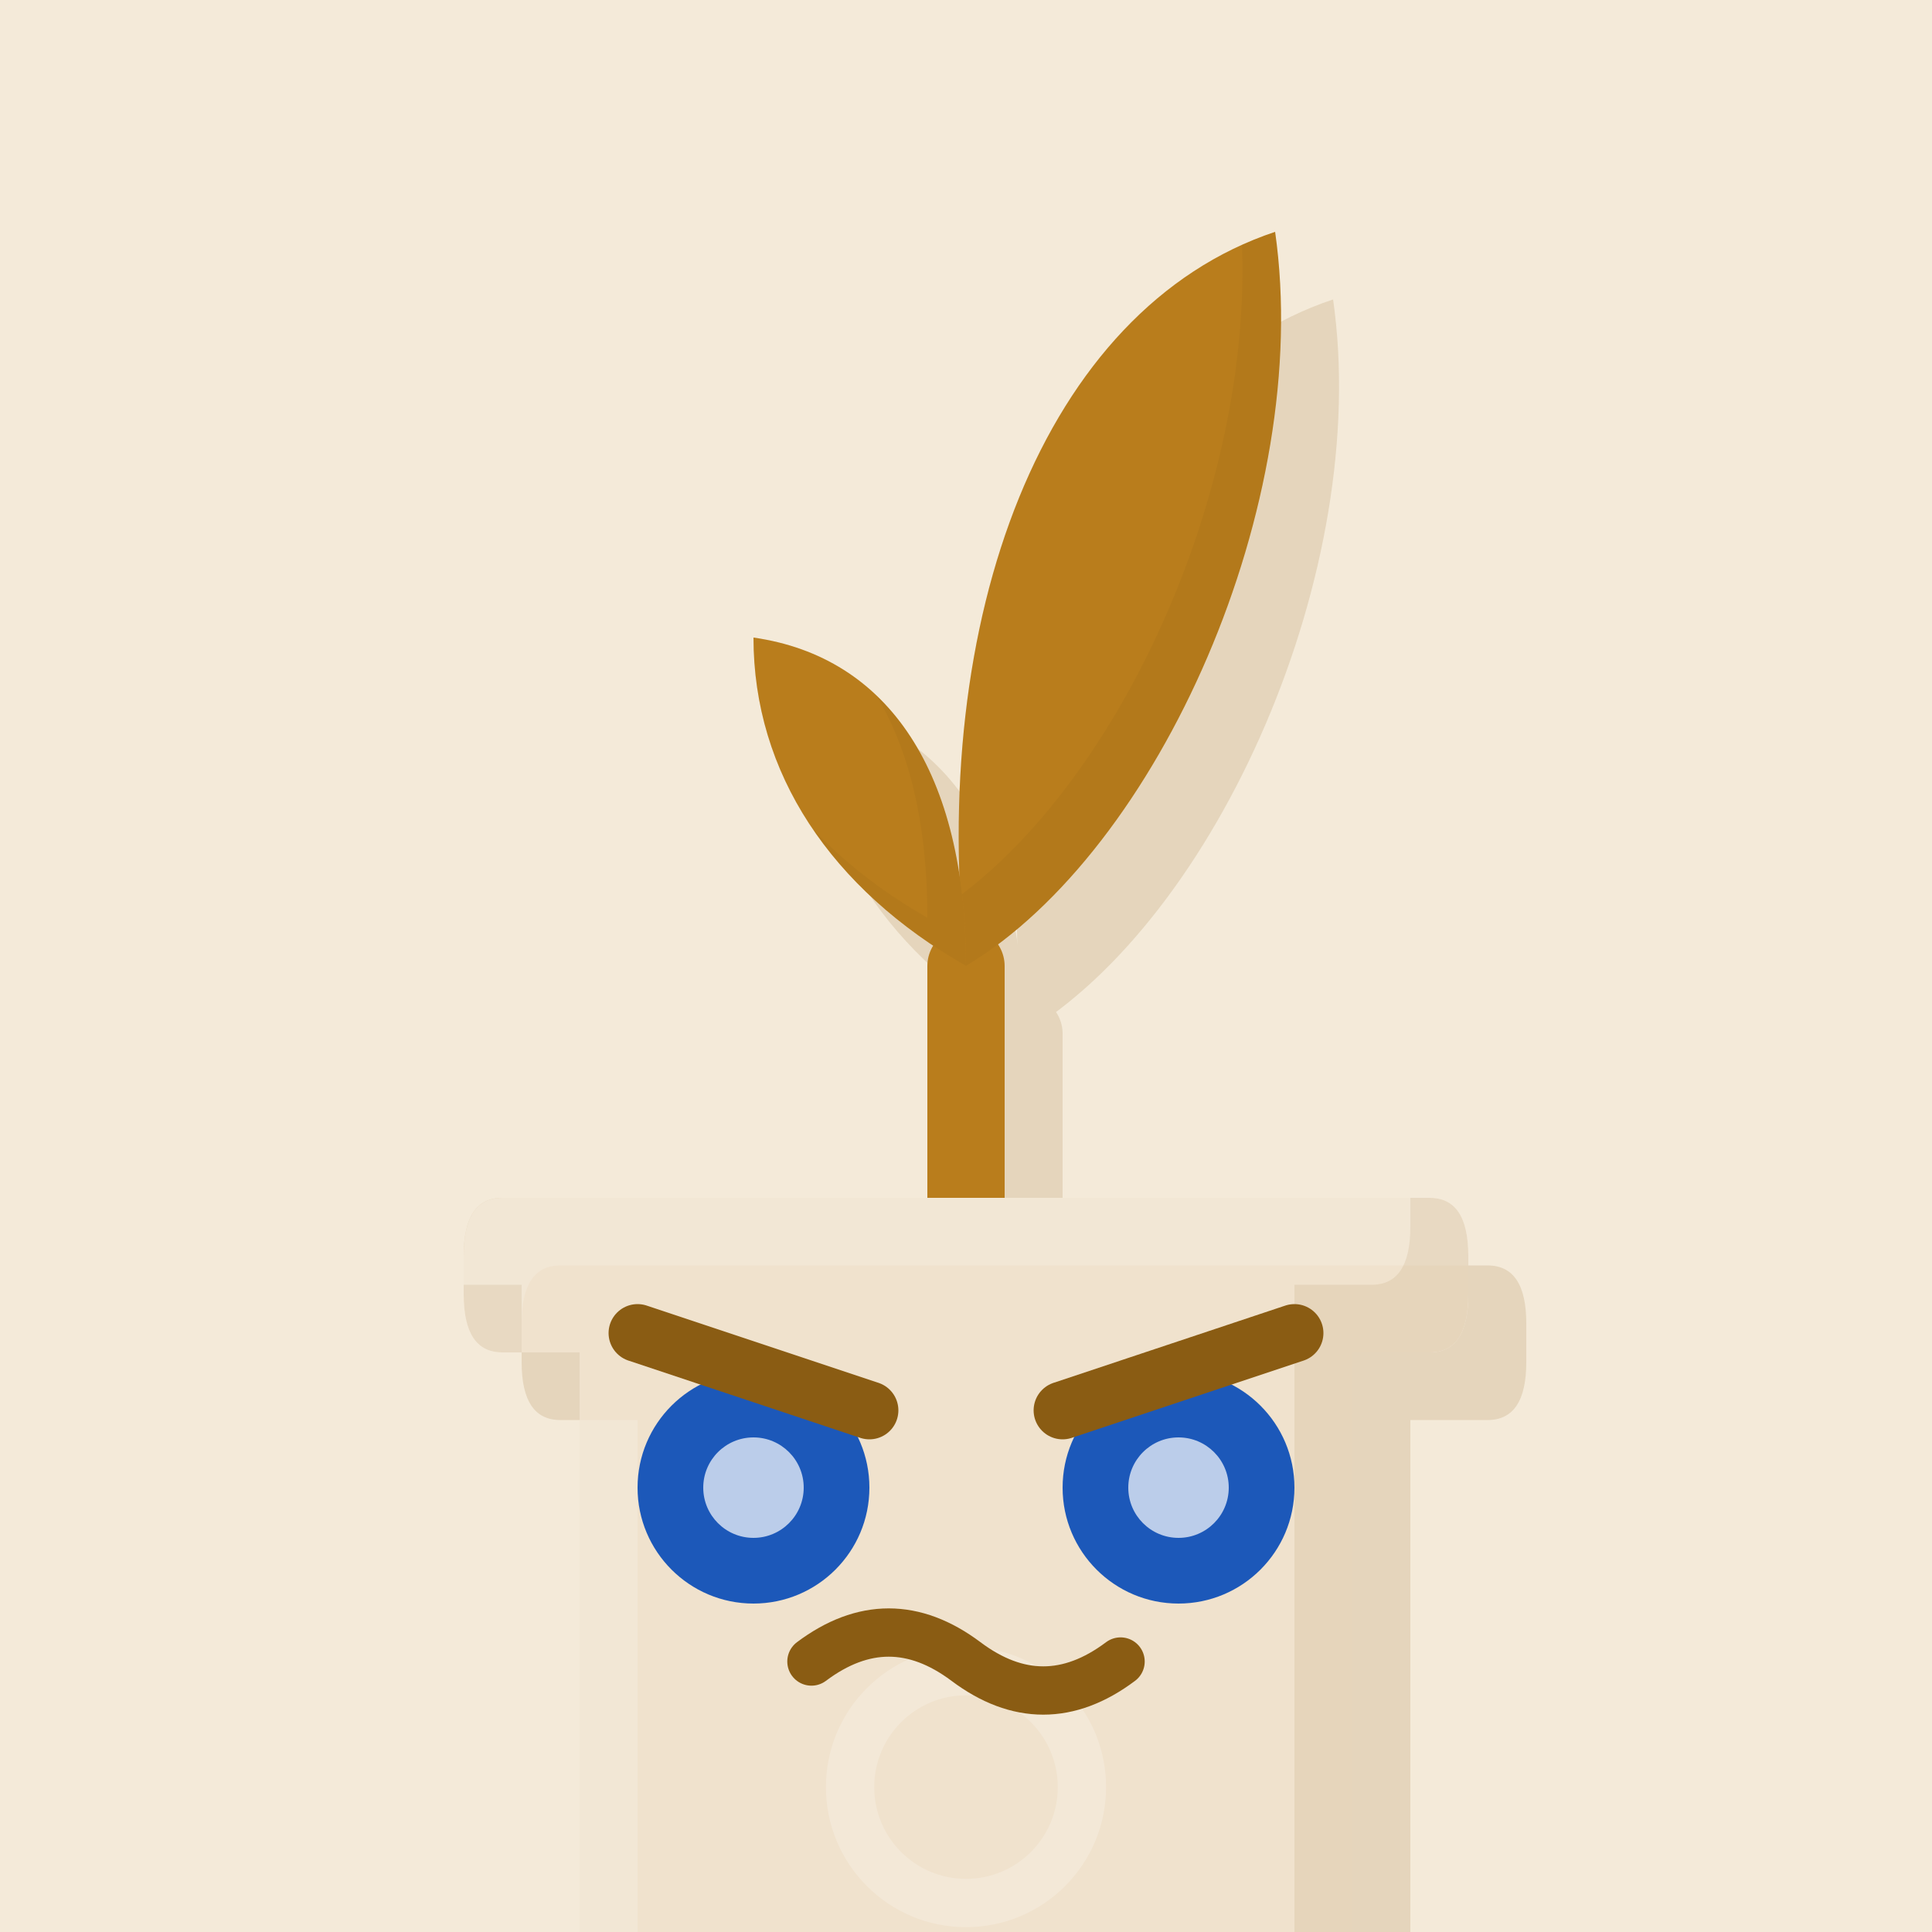
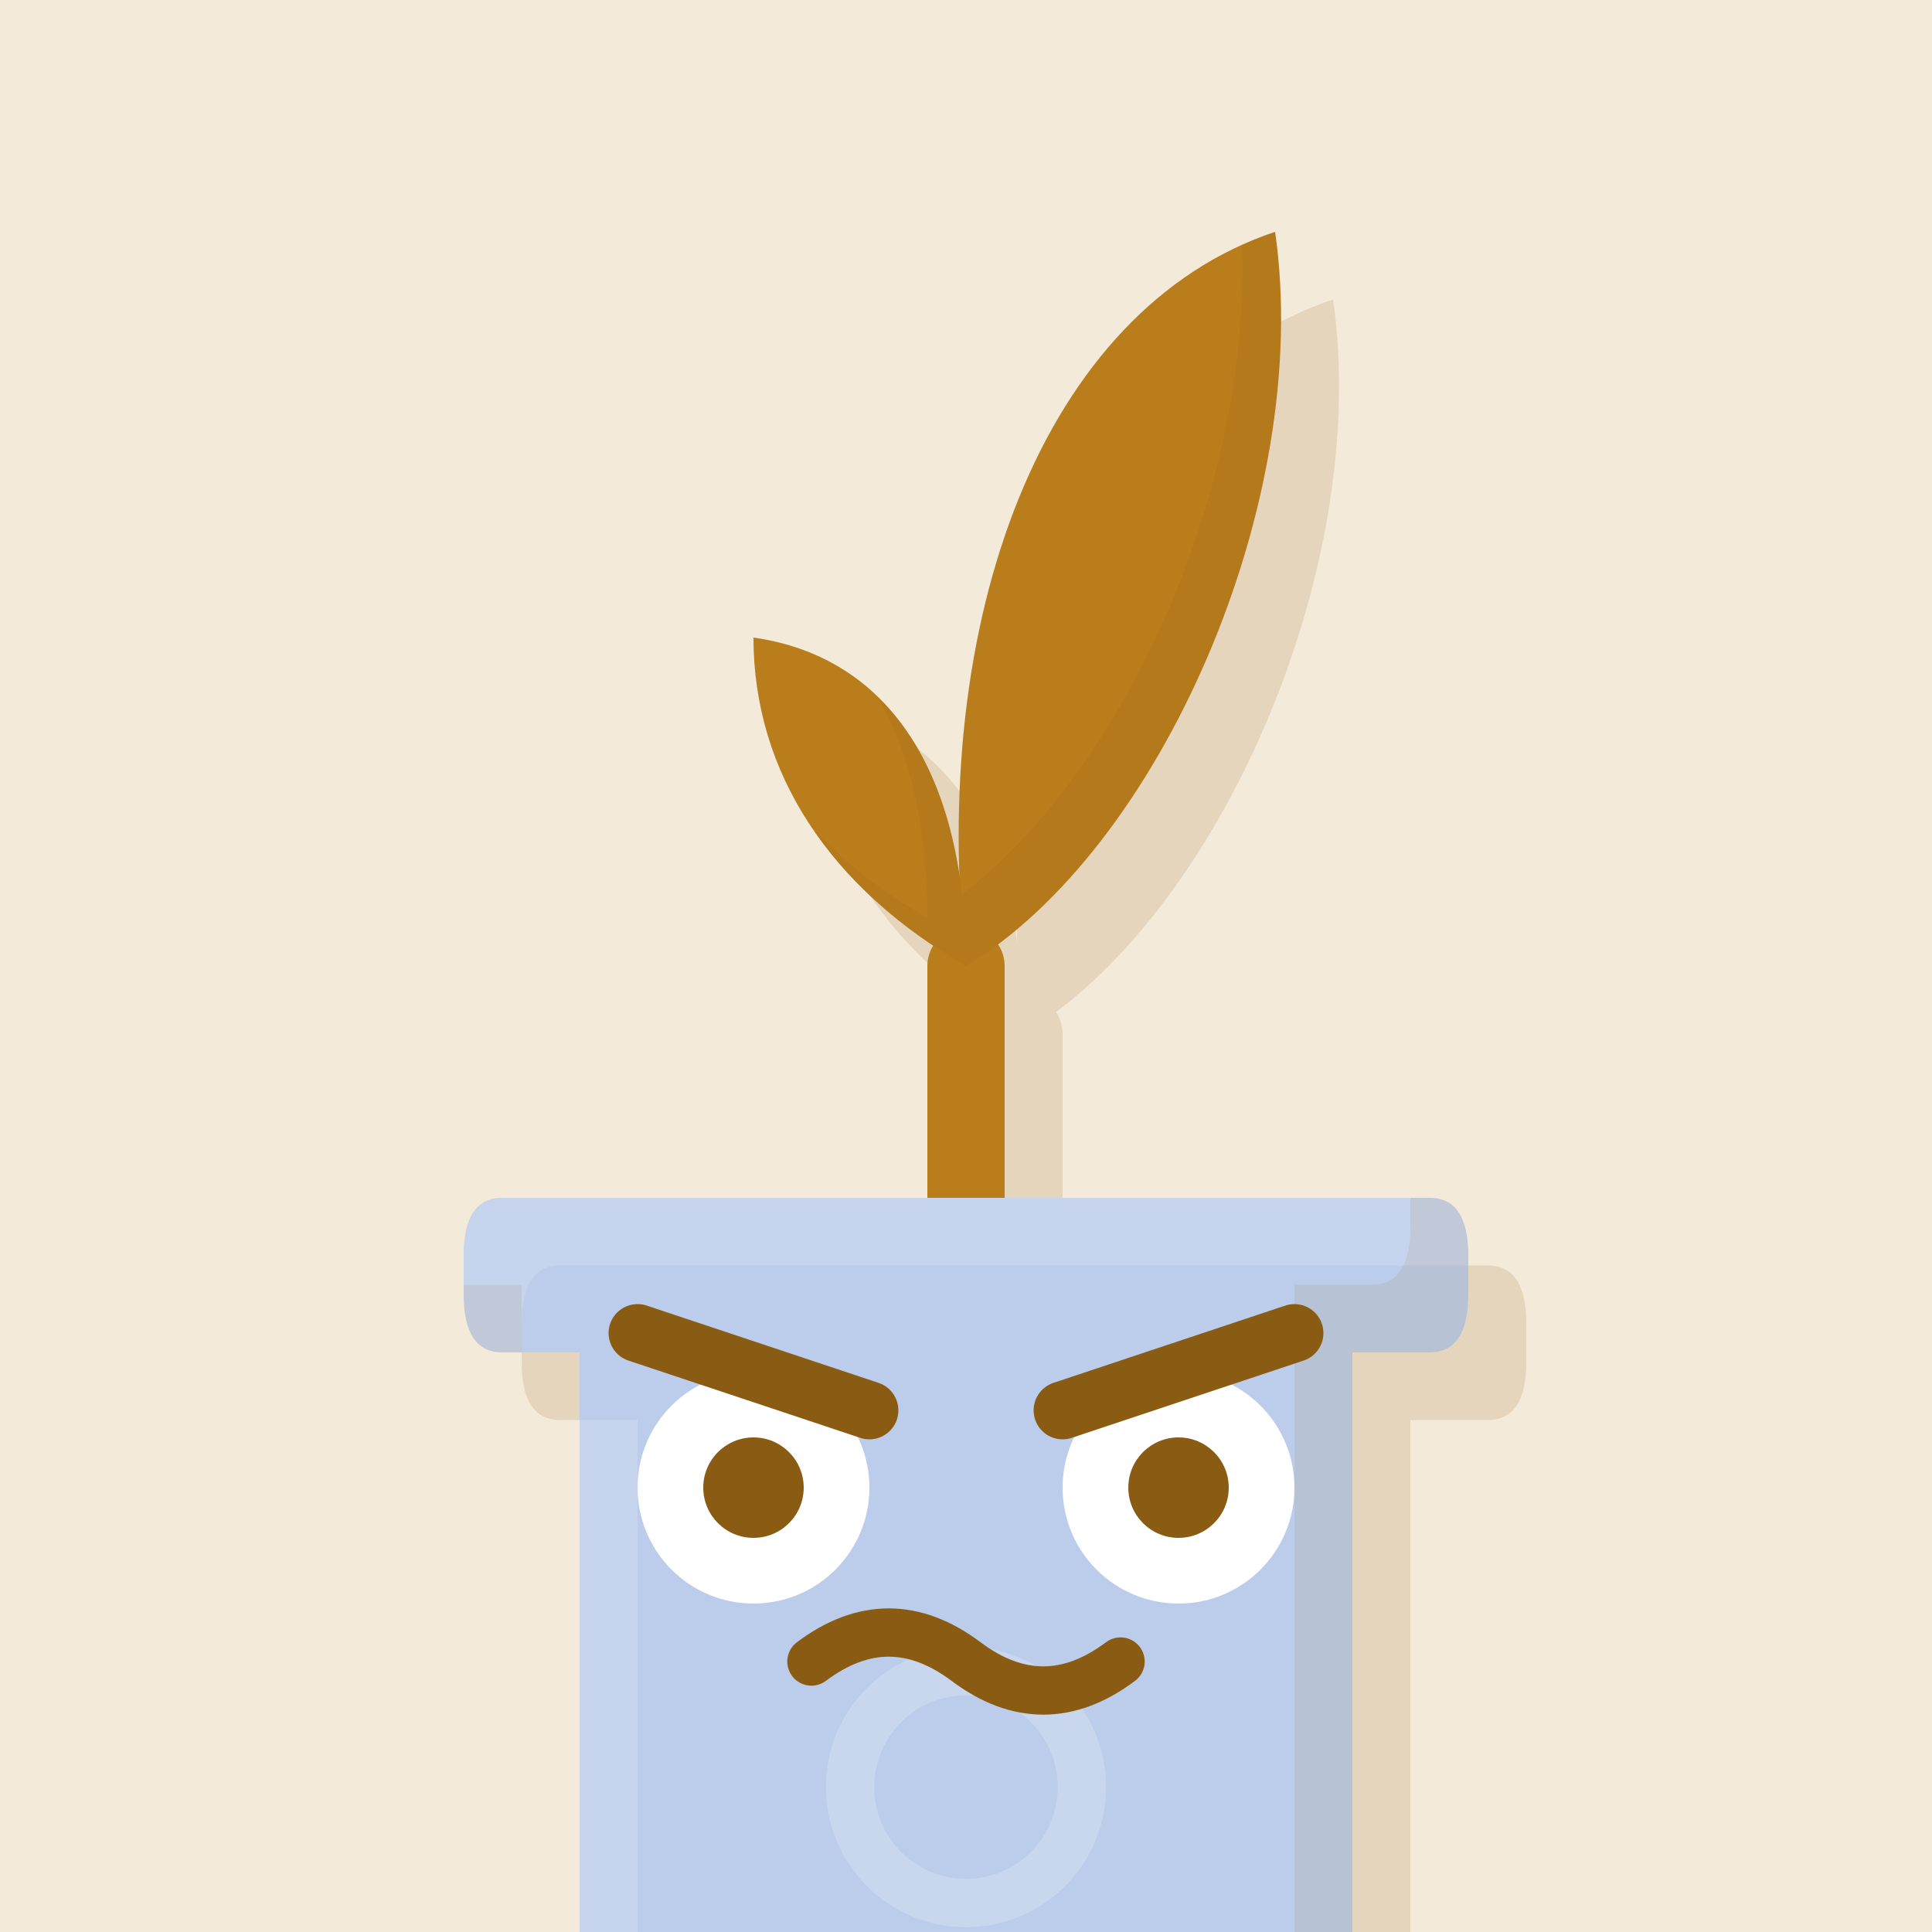
<svg xmlns="http://www.w3.org/2000/svg" viewBox="0 0 100 100" fill="none" shape-rendering="auto" aria-hidden="true">
  <defs>
    <clipPath id="dbsps-seed1">
      <path d="M33 41C31 23 37 7 49 3c2 14-6 32-16 38" />
    </clipPath>
    <clipPath id="dbsps-seed2">
      <path d="M33 41c-7-4-11-10-11-17 7 1 11 7 11 17" />
    </clipPath>
    <g id="plant-seedling-120428c4">
      <g opacity=".15" transform="translate(-14 -5.5)">
        <path d="M50 72V50" stroke="#8a5c13" stroke-width="4" stroke-linecap="round" stroke-linejoin="round" />
        <path d="M50 50c-2-18 4-34 16-38 2 14-6 32-16 38" fill="#8a5c13" />
        <g clip-path="url(#dbsps-seed1)">
          <path d="M50 50c-2-18 4-34 16-38 2 14-6 32-16 38m-2-2.5c-2-18 4-34 16-38 2 14-6 32-16 38" fill="#8a5c13" fill-rule="evenodd" />
        </g>
        <path d="M50 50c-7-4-11-10-11-17 7 1 11 7 11 17" fill="#8a5c13" />
        <g clip-path="url(#dbsps-seed2)">
          <path d="M50 50c-7-4-11-10-11-17 7 1 11 7 11 17m-2-2.5c-7-4-11-10-11-17 7 1 11 7 11 17" fill="#8a5c13" fill-rule="evenodd" />
        </g>
      </g>
      <path d="M33 63V41" stroke="#b97d1c" stroke-width="4" stroke-linecap="round" stroke-linejoin="round" />
      <path d="M33 41C31 23 37 7 49 3c2 14-6 32-16 38" fill="#b97d1c" />
      <g clip-path="url(#dbsps-seed1)">
        <path d="M33 41C31 23 37 7 49 3c2 14-6 32-16 38m-2-2.5c-2-18 4-34 16-38 2 14-6 32-16 38" fill="#8a5c13" opacity=".12" fill-rule="evenodd" />
      </g>
      <path d="M33 41c-7-4-11-10-11-17 7 1 11 7 11 17" fill="#b97d1c" />
      <g clip-path="url(#dbsps-seed2)">
        <path d="M33 41c-7-4-11-10-11-17 7 1 11 7 11 17m-2-2.5c-7-4-11-10-11-17 7 1 11 7 11 17" fill="#8a5c13" opacity=".12" fill-rule="evenodd" />
      </g>
    </g>
    <clipPath id="dbspp-rim">
      <path d="M9 12q-2 0-2-3V7q0-3 2-3h48q2 0 2 3v2q0 3-2 3h-4v36H13V12Z" />
    </clipPath>
    <g id="pot-rim-120428c4">
      <path d="M12 15.5q-2 0-2-3v-2q0-3 2-3h48q2 0 2 3v2q0 3-2 3h-4v36H16v-36Z" fill="#8a5c13" opacity=".15" />
-       <path d="M9 12q-2 0-2-3V7q0-3 2-3h48q2 0 2 3v2q0 3-2 3h-4v36H13V12Z" fill="#f0e2cd" />
+       <path d="M9 12q-2 0-2-3V7q0-3 2-3h48q2 0 2 3v2q0 3-2 3h-4v36H13V12Z" fill="#bbcdea" />
      <g clip-path="url(#dbspp-rim)">
        <path d="M9 12q-2 0-2-3V7q0-3 2-3h48q2 0 2 3v2q0 3-2 3h-4v36H13V12Zm3 3.5q-2 0-2-3v-2q0-3 2-3h48q2 0 2 3v2q0 3-2 3h-4v36H16v-36Z" fill="#ffffff" opacity=".16" fill-rule="evenodd" />
        <path d="M9 12q-2 0-2-3V7q0-3 2-3h48q2 0 2 3v2q0 3-2 3h-4v36H13V12ZM6 8.5q-2 0-2-3v-2q0-3 2-3h48q2 0 2 3v2q0 3-2 3h-4v36H10v-36Z" fill="#8a5c13" opacity=".1" fill-rule="evenodd" />
      </g>
    </g>
    <g id="pattern-ring-120428c4">
      <circle cx="14" cy="7.5" r="6" stroke="#ffffff" stroke-width="2.5" opacity=".2" />
    </g>
    <g id="eyes-angry-120428c4">
-       <circle cx="9" cy="10" r="6" fill="#1c58b9" />
-       <circle cx="31" cy="10" r="6" fill="#1c58b9" />
-       <circle cx="9" cy="10" r="2.6" fill="#bbcdea" />
-       <circle cx="31" cy="10" r="2.6" fill="#bbcdea" />
+       <circle cx="9" cy="10" r="6" fill="#ffffff" />
+       <circle cx="31" cy="10" r="6" fill="#ffffff" />
+       <circle cx="9" cy="10" r="2.6" fill="#8a5c13" />
+       <circle cx="31" cy="10" r="2.6" fill="#8a5c13" />
      <path d="m3 2 12 4m22-4L25 6" stroke="#8a5c13" stroke-width="3" stroke-linecap="round" stroke-linejoin="round" />
    </g>
    <g id="mouth-wavy-120428c4">
      <path d="M2 5q4-3 8 0t8 0" stroke="#8a5c13" stroke-width="2.5" stroke-linecap="round" stroke-linejoin="round" />
    </g>
    <g id="animation-none-120428c4" />
    <clipPath id="clip-120428c4">
      <rect width="100" height="100" rx="0" ry="0" />
    </clipPath>
  </defs>
  <g clip-path="url(#clip-120428c4)">
    <rect width="100" height="100" fill="#f4ead9" />
    <g class="dbsp-a">
      <g class="dbsp-g">
        <use transform="translate(17 9)" href="#plant-seedling-120428c4" />
      </g>
      <use transform="translate(17 58)" href="#pot-rim-120428c4" />
      <use transform="translate(36 85)" href="#pattern-ring-120428c4" />
      <g class="dbsp-e">
        <use transform="translate(30 67)" href="#eyes-angry-120428c4" />
      </g>
      <use transform="translate(40 81)" href="#mouth-wavy-120428c4" />
    </g>
    <use href="#animation-none-120428c4" />
  </g>
</svg>
